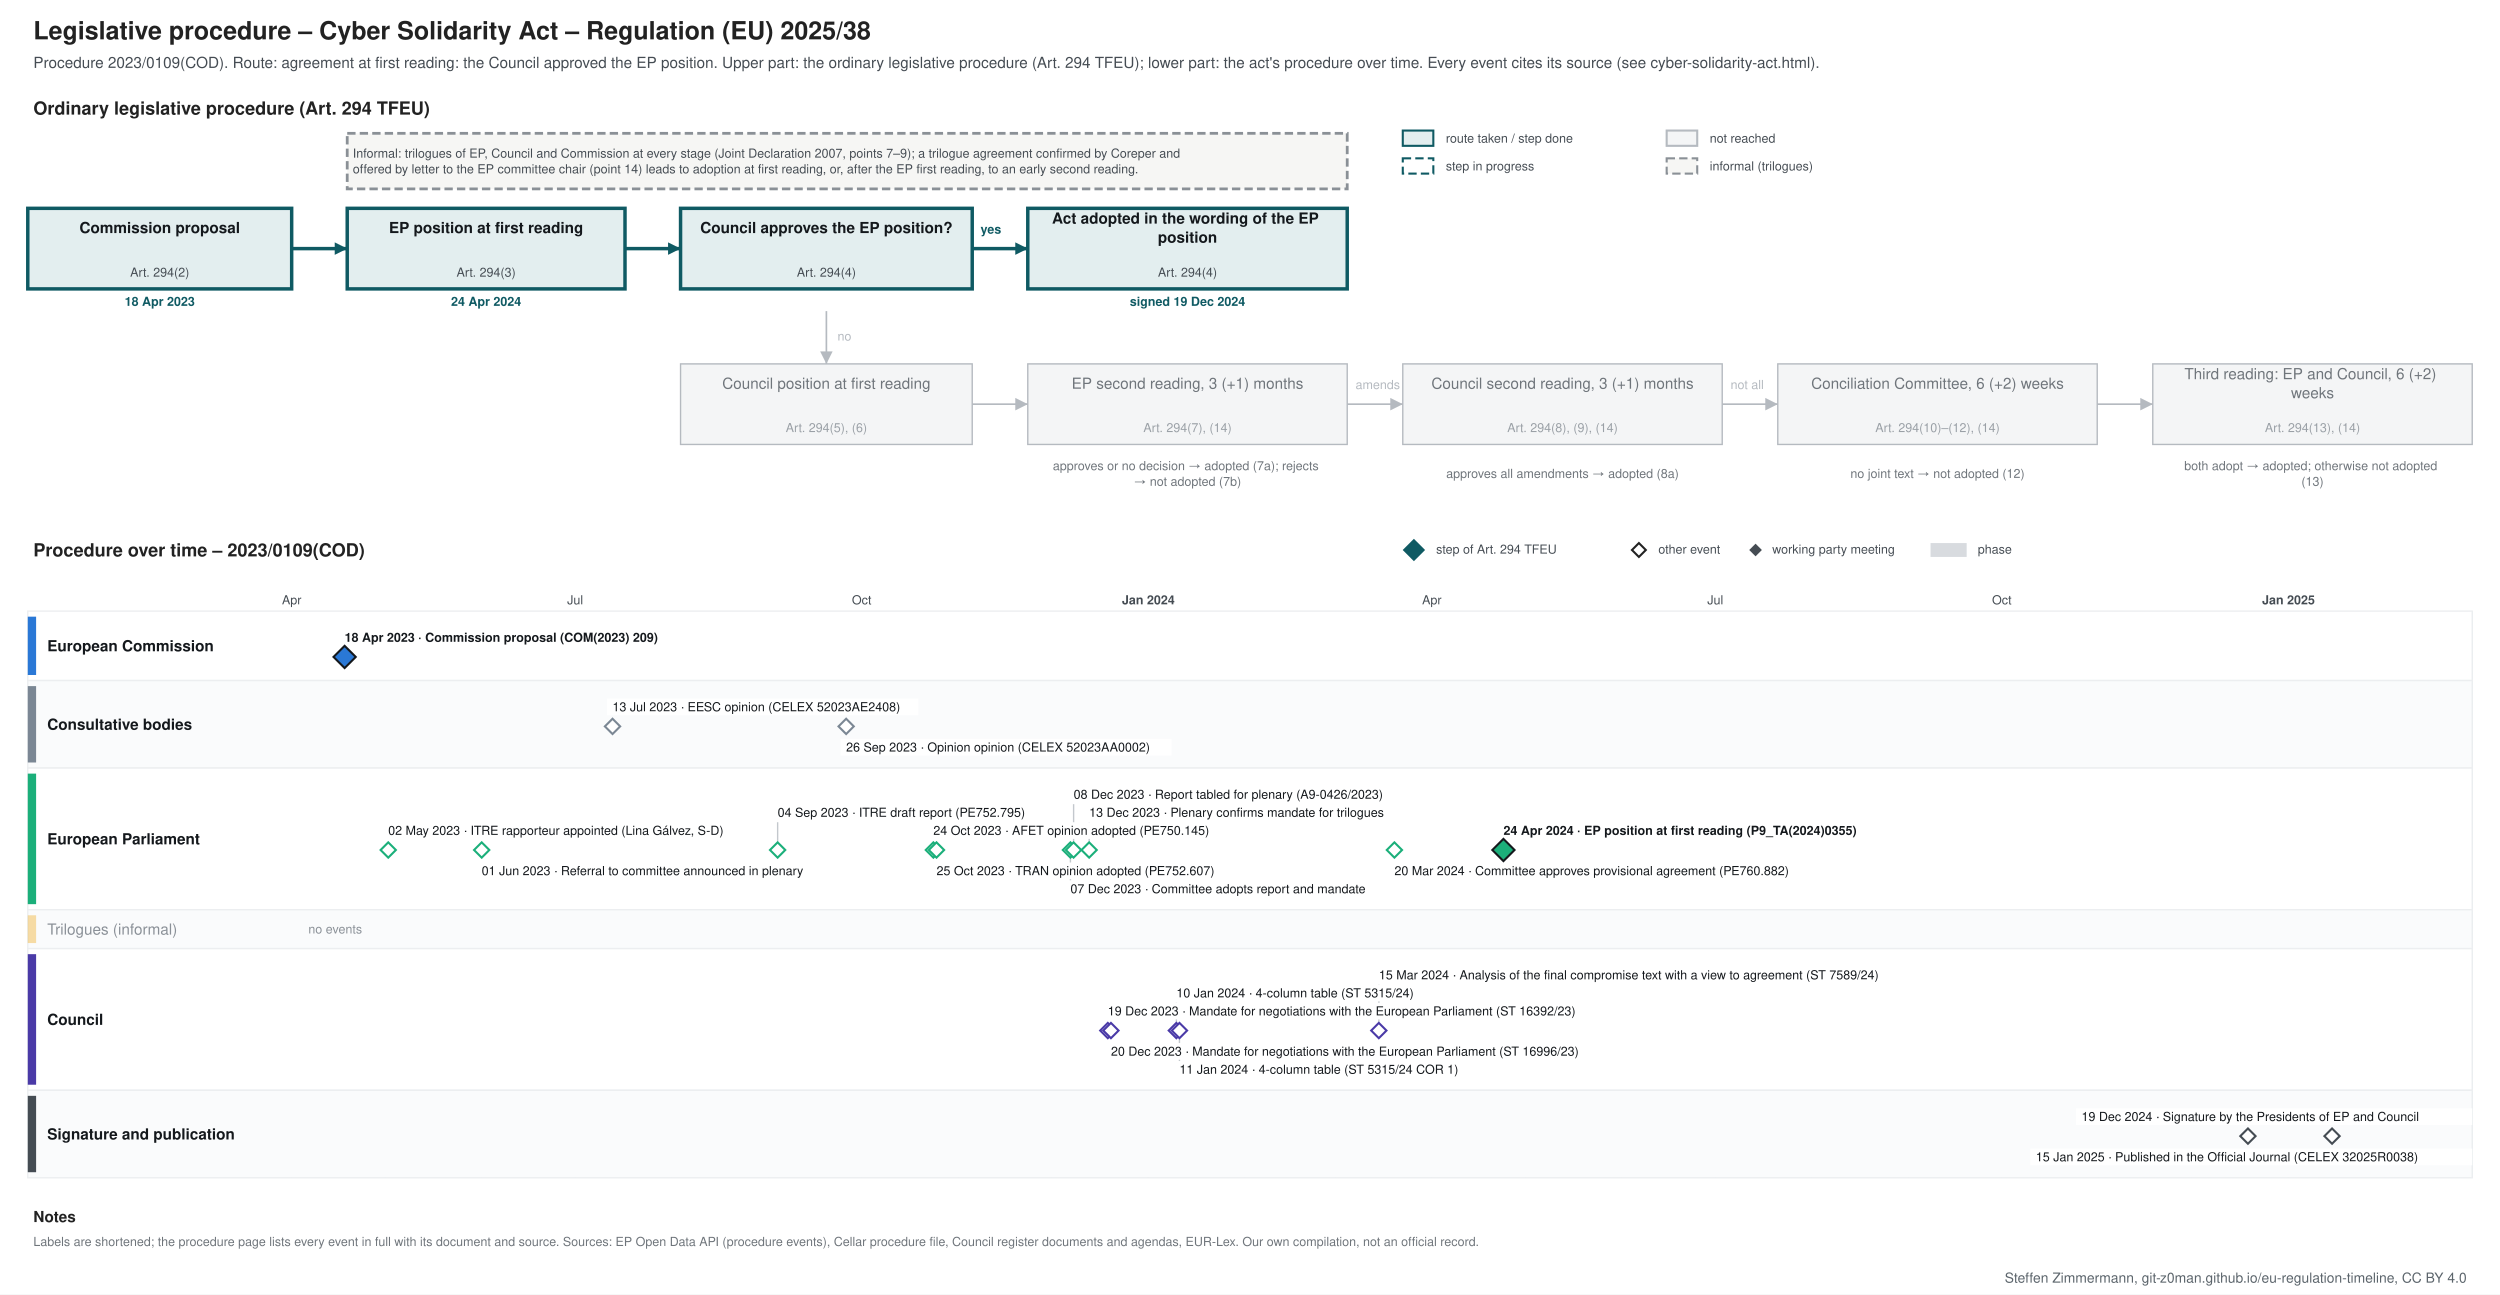
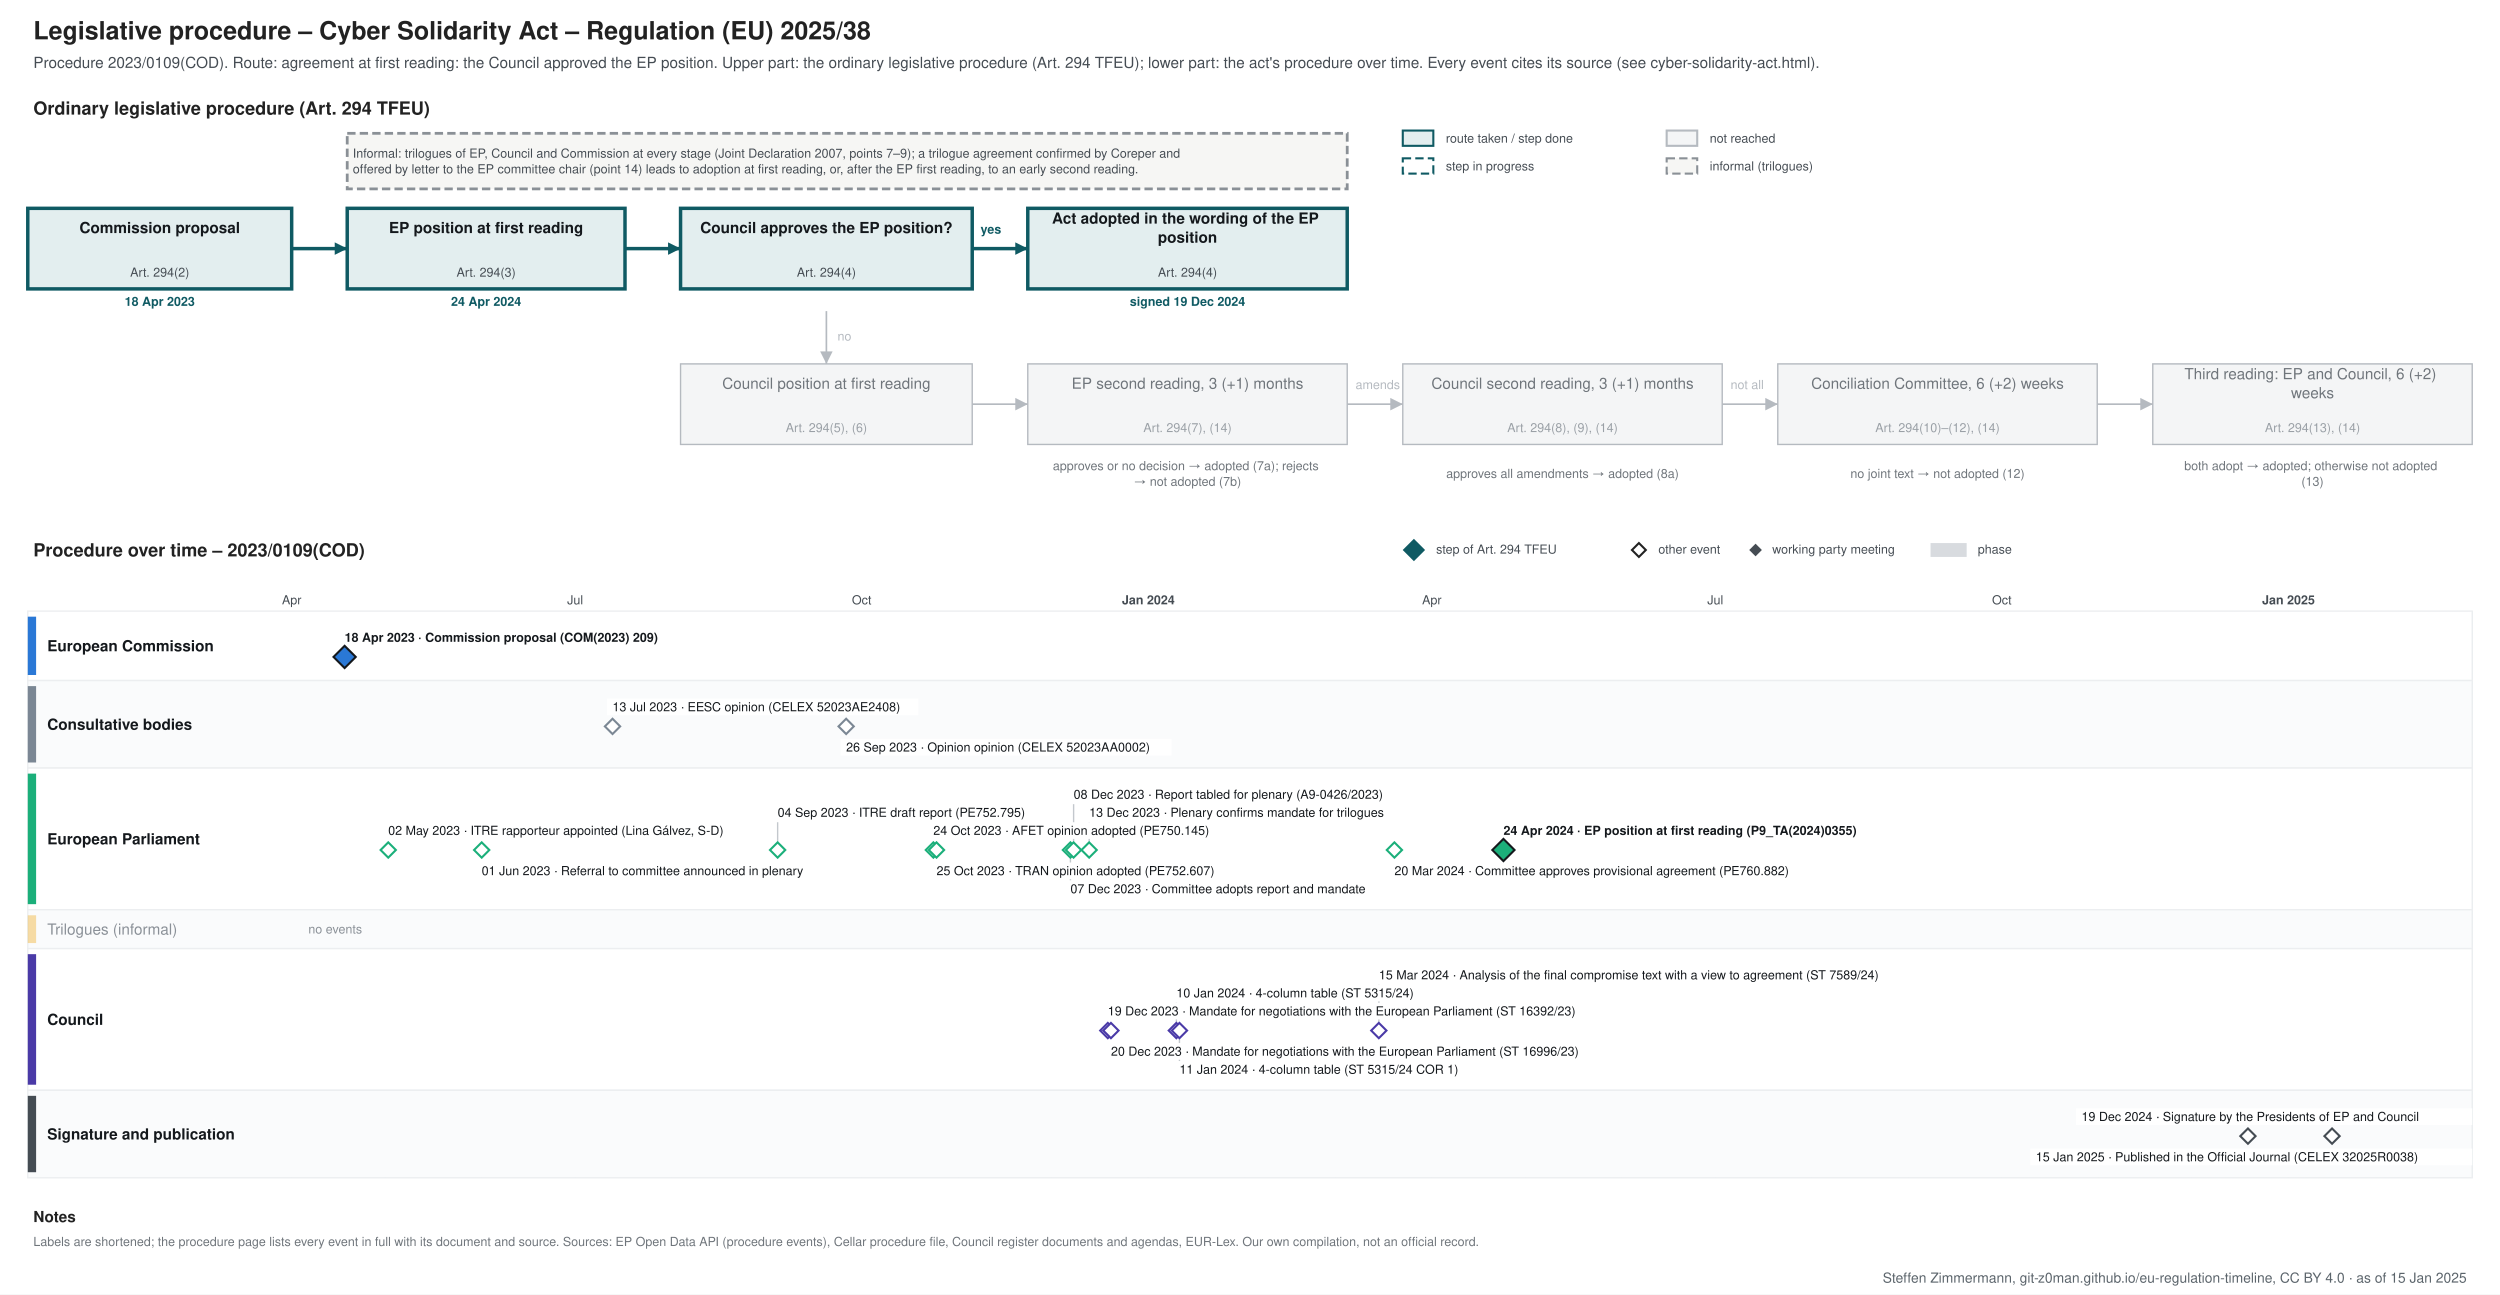
<svg xmlns="http://www.w3.org/2000/svg" xmlns:xlink="http://www.w3.org/1999/xlink" width="1800" height="932" viewBox="0 0 1800 932" font-family="&quot;Source Sans 3&quot;, Helvetica, Arial, sans-serif">
  <rect width="1800" height="932" fill="#ffffff" />
  <g class="procedure" data-route="agreement at first reading: the Council approved the EP position" data-state="adopted" data-as_of="">
    <text font-size="18" fill="#222222" text-anchor="start" font-weight="bold">
      <tspan x="24.0" y="28.3">Legislative procedure – Cyber Solidarity Act – Regulation (EU) 2025/38</tspan>
    </text>
    <text font-size="11" fill="#454c53" text-anchor="start">
      <tspan x="24.0" y="48.9">Procedure 2023/0109(COD). Route: agreement at first reading: the Council approved the EP position. Upper part: the ordinary legislative procedure (Art. 294 TFEU); lower part: the act's procedure over time. Every event cites its source (see cyber-solidarity-act.html).</tspan>
    </text>
    <text font-size="13" fill="#222222" text-anchor="start" font-weight="bold">
      <tspan x="24.0" y="82.5">Ordinary legislative procedure (Art. 294 TFEU)</tspan>
    </text>
    <rect x="1010.0" y="94.0" width="22.0" height="11.0" fill="#e3eeef" stroke="#0f5a63" stroke-width="1.5" />
    <text font-size="9" fill="#454c53" text-anchor="start">
      <tspan x="1041.0" y="102.7">route taken / step done</tspan>
    </text>
    <rect x="1010.0" y="114.0" width="22.0" height="11.0" fill="#ffffff" stroke="#0f5a63" stroke-dasharray="6 3" stroke-width="1.5" />
    <text font-size="9" fill="#454c53" text-anchor="start">
      <tspan x="1041.0" y="122.7">step in progress</tspan>
    </text>
    <rect x="1200.0" y="94.0" width="22.0" height="11.0" fill="#f4f5f6" stroke="#b5bac0" stroke-width="1.5" />
    <text font-size="9" fill="#454c53" text-anchor="start">
      <tspan x="1231.0" y="102.7">not reached</tspan>
    </text>
    <rect x="1200.0" y="114.0" width="22.0" height="11.0" fill="#f6f6f4" stroke="#8a9096" stroke-dasharray="6 3" stroke-width="1.5" />
    <text font-size="9" fill="#454c53" text-anchor="start">
      <tspan x="1231.0" y="122.7">informal (trilogues)</tspan>
    </text>
    <rect x="20.0" y="150.0" width="190.0" height="58.0" fill="#e3eeef" stroke="#0f5a63" stroke-width="2.5" />
    <text font-size="11" fill="#14181c" text-anchor="middle" font-weight="bold">
      <tspan x="115.0" y="167.8">Commission proposal</tspan>
    </text>
    <text font-size="9" fill="#454c53" text-anchor="middle">
      <tspan x="115.0" y="199.2">Art. 294(2)</tspan>
    </text>
    <text font-size="9" fill="#0f5a63" text-anchor="middle" font-weight="bold">
      <tspan x="115.0" y="220.2">18 Apr 2023</tspan>
    </text>
    <rect x="250.0" y="150.0" width="200.0" height="58.0" fill="#e3eeef" stroke="#0f5a63" stroke-width="2.5" />
    <text font-size="11" fill="#14181c" text-anchor="middle" font-weight="bold">
      <tspan x="350.0" y="167.8">EP position at first reading</tspan>
    </text>
    <text font-size="9" fill="#454c53" text-anchor="middle">
      <tspan x="350.0" y="199.2">Art. 294(3)</tspan>
    </text>
    <text font-size="9" fill="#0f5a63" text-anchor="middle" font-weight="bold">
      <tspan x="350.0" y="220.2">24 Apr 2024</tspan>
    </text>
    <rect x="490.0" y="150.0" width="210.0" height="58.0" fill="#e3eeef" stroke="#0f5a63" stroke-width="2.5" />
    <text font-size="11" fill="#14181c" text-anchor="middle" font-weight="bold">
      <tspan x="595.0" y="167.8">Council approves the EP position?</tspan>
    </text>
    <text font-size="9" fill="#454c53" text-anchor="middle">
      <tspan x="595.0" y="199.2">Art. 294(4)</tspan>
    </text>
    <rect x="740.0" y="150.0" width="230.0" height="58.0" fill="#e3eeef" stroke="#0f5a63" stroke-width="2.5" />
    <text font-size="11" fill="#14181c" text-anchor="middle" font-weight="bold">
      <tspan x="855.0" y="161.0">Act adopted in the wording of the EP</tspan>
      <tspan x="855.0" y="174.7">position</tspan>
    </text>
    <text font-size="9" fill="#454c53" text-anchor="middle">
      <tspan x="855.0" y="199.2">Art. 294(4)</tspan>
    </text>
    <text font-size="9" fill="#0f5a63" text-anchor="middle" font-weight="bold">
      <tspan x="855.0" y="220.2">signed 19 Dec 2024</tspan>
    </text>
    <rect x="490.0" y="262.0" width="210.0" height="58.0" fill="#f4f5f6" stroke="#b5bac0" stroke-width="1" />
    <text font-size="11" fill="#6f757b" text-anchor="middle">
      <tspan x="595.0" y="279.9">Council position at first reading</tspan>
    </text>
    <text font-size="9" fill="#9aa0a6" text-anchor="middle">
      <tspan x="595.0" y="311.1">Art. 294(5), (6)</tspan>
    </text>
    <rect x="740.0" y="262.0" width="230.0" height="58.0" fill="#f4f5f6" stroke="#b5bac0" stroke-width="1" />
    <text font-size="11" fill="#6f757b" text-anchor="middle">
      <tspan x="855.0" y="279.9">EP second reading, 3 (+1) months</tspan>
    </text>
    <text font-size="9" fill="#9aa0a6" text-anchor="middle">
      <tspan x="855.0" y="311.1">Art. 294(7), (14)</tspan>
    </text>
    <rect x="1010.0" y="262.0" width="230.0" height="58.0" fill="#f4f5f6" stroke="#b5bac0" stroke-width="1" />
    <text font-size="11" fill="#6f757b" text-anchor="middle">
      <tspan x="1125.0" y="279.9">Council second reading, 3 (+1) months</tspan>
    </text>
    <text font-size="9" fill="#9aa0a6" text-anchor="middle">
      <tspan x="1125.0" y="311.1">Art. 294(8), (9), (14)</tspan>
    </text>
    <rect x="1280.0" y="262.0" width="230.0" height="58.0" fill="#f4f5f6" stroke="#b5bac0" stroke-width="1" />
    <text font-size="11" fill="#6f757b" text-anchor="middle">
      <tspan x="1395.0" y="279.9">Conciliation Committee, 6 (+2) weeks</tspan>
    </text>
    <text font-size="9" fill="#9aa0a6" text-anchor="middle">
      <tspan x="1395.0" y="311.1">Art. 294(10)–(12), (14)</tspan>
    </text>
    <rect x="1550.0" y="262.0" width="230.0" height="58.0" fill="#f4f5f6" stroke="#b5bac0" stroke-width="1" />
    <text font-size="11" fill="#6f757b" text-anchor="middle">
      <tspan x="1665.0" y="273.0">Third reading: EP and Council, 6 (+2)</tspan>
      <tspan x="1665.0" y="286.7">weeks</tspan>
    </text>
    <text font-size="9" fill="#9aa0a6" text-anchor="middle">
      <tspan x="1665.0" y="311.1">Art. 294(13), (14)</tspan>
    </text>
    <text font-size="9" fill="#6f757b" text-anchor="middle">
      <tspan x="855.0" y="338.5">approves or no decision → adopted (7a); rejects</tspan>
      <tspan x="855.0" y="349.8">→ not adopted (7b)</tspan>
    </text>
    <text font-size="9" fill="#6f757b" text-anchor="middle">
      <tspan x="1125.0" y="344.1">approves all amendments → adopted (8a)</tspan>
    </text>
    <text font-size="9" fill="#6f757b" text-anchor="middle">
      <tspan x="1395.0" y="344.1">no joint text → not adopted (12)</tspan>
    </text>
    <text font-size="9" fill="#6f757b" text-anchor="middle">
      <tspan x="1665.0" y="338.5">both adopt → adopted; otherwise not adopted</tspan>
      <tspan x="1665.0" y="349.8">(13)</tspan>
    </text>
    <polyline points="210.0,179.0 250.0,179.0" fill="none" stroke="#0f5a63" stroke-width="2.5" />
    <polygon points="250.0,179.0 241.0,183.5 241.0,174.5" fill="#0f5a63" />
    <polyline points="450.0,179.0 490.0,179.0" fill="none" stroke="#0f5a63" stroke-width="2.5" />
    <polygon points="490.0,179.0 481.0,183.5 481.0,174.5" fill="#0f5a63" />
    <polyline points="700.0,179.0 740.0,179.0" fill="none" stroke="#0f5a63" stroke-width="2.5" />
    <polygon points="740.0,179.0 731.0,183.5 731.0,174.5" fill="#0f5a63" />
    <text font-size="9" fill="#0f5a63" text-anchor="start" font-weight="bold">
      <tspan x="706.0" y="168.2">yes</tspan>
    </text>
    <polyline points="595.0,224.0 595.0,262.0" fill="none" stroke="#b5bac0" stroke-width="1.2" />
    <polygon points="595.0,262.0 590.5,253.0 599.5,253.0" fill="#b5bac0" />
    <text font-size="9" fill="#b5bac0" text-anchor="start">
      <tspan x="603.0" y="245.2">no</tspan>
    </text>
    <polyline points="700.0,291.0 740.0,291.0" fill="none" stroke="#b5bac0" stroke-width="1.2" />
    <polygon points="740.0,291.0 731.0,295.5 731.0,286.5" fill="#b5bac0" />
    <polyline points="970.0,291.0 1010.0,291.0" fill="none" stroke="#b5bac0" stroke-width="1.2" />
    <polygon points="1010.0,291.0 1001.0,295.5 1001.0,286.5" fill="#b5bac0" />
    <polyline points="1240.0,291.0 1280.0,291.0" fill="none" stroke="#b5bac0" stroke-width="1.2" />
    <polygon points="1280.0,291.0 1271.0,295.5 1271.0,286.5" fill="#b5bac0" />
    <polyline points="1510.0,291.0 1550.0,291.0" fill="none" stroke="#b5bac0" stroke-width="1.2" />
    <polygon points="1550.0,291.0 1541.0,295.5 1541.0,286.5" fill="#b5bac0" />
    <text font-size="9" fill="#b5bac0" text-anchor="start">
      <tspan x="976.0" y="280.1">amends</tspan>
    </text>
    <text font-size="9" fill="#b5bac0" text-anchor="start">
      <tspan x="1246.0" y="280.1">not all</tspan>
    </text>
    <rect x="250.0" y="96.0" width="720.0" height="40.0" fill="#f6f6f4" stroke="#8a9096" stroke-dasharray="6 3" stroke-width="2" />
    <text font-size="9" fill="#454c53" text-anchor="start">
      <tspan x="254.0" y="113.5">Informal: trilogues of EP, Council and Commission at every stage (Joint Declaration 2007, points 7–9); a trilogue agreement confirmed by Coreper and</tspan>
      <tspan x="254.0" y="124.8">offered by letter to the EP committee chair (point 14) leads to adoption at first reading, or, after the EP first reading, to an early second reading.</tspan>
    </text>
    <text font-size="13" fill="#222222" text-anchor="start" font-weight="bold">
      <tspan x="24.0" y="400.6">Procedure over time – 2023/0109(COD)</tspan>
    </text>
    <polygon points="1018,389 1025,396 1018,403 1011,396" fill="#0f5a63" stroke="#0f5a63" stroke-width="1.5" />
    <text font-size="9" fill="#454c53" text-anchor="start">
      <tspan x="1034.0" y="398.6">step of Art. 294 TFEU</tspan>
    </text>
    <polygon points="1180,391 1185,396 1180,401 1175,396" fill="#ffffff" stroke="#222222" stroke-width="1.5" />
    <text font-size="9" fill="#454c53" text-anchor="start">
      <tspan x="1194.0" y="398.6">other event</tspan>
    </text>
    <polygon points="1264,392.5 1267.5,396 1264,399.5 1260.5,396" fill="#454c53" stroke="#454c53" stroke-width="1.5" />
    <text font-size="9" fill="#454c53" text-anchor="start">
      <tspan x="1276.0" y="398.6">working party meeting</tspan>
    </text>
    <rect x="1390.0" y="391.0" width="26.0" height="10.0" fill="#7b8794" stroke="none" opacity="0.3" />
    <text font-size="9" fill="#454c53" text-anchor="start">
      <tspan x="1424.0" y="398.6">phase</tspan>
    </text>
    <line x1="210.0" y1="440.0" x2="210.0" y2="848.0" stroke="#e3e6e9" stroke-width="1" />
    <text font-size="9" fill="#454c53" text-anchor="middle">
      <tspan x="210.0" y="435.1">Apr</tspan>
    </text>
    <line x1="277.3" y1="440.0" x2="277.3" y2="848.0" stroke="#e3e6e9" stroke-width="1" />
    <line x1="346.8" y1="440.0" x2="346.8" y2="848.0" stroke="#e3e6e9" stroke-width="1" />
    <line x1="414.1" y1="440.0" x2="414.1" y2="848.0" stroke="#e3e6e9" stroke-width="1" />
    <text font-size="9" fill="#454c53" text-anchor="middle">
      <tspan x="414.1" y="435.1">Jul</tspan>
    </text>
    <line x1="483.6" y1="440.0" x2="483.6" y2="848.0" stroke="#e3e6e9" stroke-width="1" />
    <line x1="553.2" y1="440.0" x2="553.2" y2="848.0" stroke="#e3e6e9" stroke-width="1" />
    <line x1="620.4" y1="440.0" x2="620.4" y2="848.0" stroke="#e3e6e9" stroke-width="1" />
    <text font-size="9" fill="#454c53" text-anchor="middle">
      <tspan x="620.4" y="435.1">Oct</tspan>
    </text>
    <line x1="690.0" y1="440.0" x2="690.0" y2="848.0" stroke="#e3e6e9" stroke-width="1" />
    <line x1="757.3" y1="440.0" x2="757.3" y2="848.0" stroke="#e3e6e9" stroke-width="1" />
    <line x1="826.8" y1="440.0" x2="826.8" y2="848.0" stroke="#b5bac0" stroke-width="1" />
    <text font-size="9" fill="#454c53" text-anchor="middle" font-weight="bold">
      <tspan x="826.8" y="435.1">Jan 2024</tspan>
    </text>
    <line x1="896.3" y1="440.0" x2="896.3" y2="848.0" stroke="#e3e6e9" stroke-width="1" />
    <line x1="961.4" y1="440.0" x2="961.4" y2="848.0" stroke="#e3e6e9" stroke-width="1" />
    <line x1="1030.9" y1="440.0" x2="1030.9" y2="848.0" stroke="#e3e6e9" stroke-width="1" />
    <text font-size="9" fill="#454c53" text-anchor="middle">
      <tspan x="1030.9" y="435.1">Apr</tspan>
    </text>
    <line x1="1098.2" y1="440.0" x2="1098.2" y2="848.0" stroke="#e3e6e9" stroke-width="1" />
    <line x1="1167.7" y1="440.0" x2="1167.7" y2="848.0" stroke="#e3e6e9" stroke-width="1" />
    <line x1="1235.0" y1="440.0" x2="1235.0" y2="848.0" stroke="#e3e6e9" stroke-width="1" />
    <text font-size="9" fill="#454c53" text-anchor="middle">
      <tspan x="1235.0" y="435.1">Jul</tspan>
    </text>
    <line x1="1304.5" y1="440.0" x2="1304.5" y2="848.0" stroke="#e3e6e9" stroke-width="1" />
    <line x1="1374.0" y1="440.0" x2="1374.0" y2="848.0" stroke="#e3e6e9" stroke-width="1" />
    <line x1="1441.3" y1="440.0" x2="1441.3" y2="848.0" stroke="#e3e6e9" stroke-width="1" />
    <text font-size="9" fill="#454c53" text-anchor="middle">
      <tspan x="1441.3" y="435.1">Oct</tspan>
    </text>
    <line x1="1510.9" y1="440.0" x2="1510.9" y2="848.0" stroke="#e3e6e9" stroke-width="1" />
    <line x1="1578.1" y1="440.0" x2="1578.1" y2="848.0" stroke="#e3e6e9" stroke-width="1" />
    <line x1="1647.7" y1="440.0" x2="1647.7" y2="848.0" stroke="#b5bac0" stroke-width="1" />
    <text font-size="9" fill="#454c53" text-anchor="middle" font-weight="bold">
      <tspan x="1647.7" y="435.1">Jan 2025</tspan>
    </text>
    <line x1="1717.2" y1="440.0" x2="1717.2" y2="848.0" stroke="#e3e6e9" stroke-width="1" />
    <line x1="1780.0" y1="440.0" x2="1780.0" y2="848.0" stroke="#e3e6e9" stroke-width="1" />
    <rect x="20.0" y="440.0" width="1760.0" height="50.0" fill="#ffffff" stroke="#eceef0" />
    <rect x="20.0" y="444.0" width="6.0" height="42.0" fill="#2a78d6" stroke="none" />
    <text font-size="11" fill="#14181c" text-anchor="start" font-weight="bold">
      <tspan x="34.0" y="468.9">European Commission</tspan>
    </text>
    <rect x="20.0" y="490.0" width="1760.0" height="63.0" fill="#fafbfc" stroke="#eceef0" />
    <rect x="20.0" y="494.0" width="6.0" height="55.0" fill="#7b8794" stroke="none" />
    <text font-size="11" fill="#14181c" text-anchor="start" font-weight="bold">
      <tspan x="34.0" y="525.4">Consultative bodies</tspan>
    </text>
    <rect x="20.0" y="553.0" width="1760.0" height="102.0" fill="#ffffff" stroke="#eceef0" />
    <rect x="20.0" y="557.0" width="6.0" height="94.0" fill="#1baf7a" stroke="none" />
    <text font-size="11" fill="#14181c" text-anchor="start" font-weight="bold">
      <tspan x="34.0" y="607.9">European Parliament</tspan>
    </text>
    <rect x="20.0" y="655.0" width="1760.0" height="28.0" fill="#fafbfc" stroke="#eceef0" />
    <rect x="20.0" y="659.0" width="6.0" height="20.0" fill="#eda100" stroke="none" opacity="0.35" />
    <text font-size="11" fill="#8a9097" text-anchor="start">
      <tspan x="34.0" y="672.9">Trilogues (informal)</tspan>
    </text>
    <text font-size="9" fill="#8a9097" text-anchor="start">
      <tspan x="222.0" y="672.1">no events</tspan>
    </text>
    <rect x="20.0" y="683.0" width="1760.0" height="102.0" fill="#ffffff" stroke="#eceef0" />
    <rect x="20.0" y="687.0" width="6.0" height="94.0" fill="#4a3aa7" stroke="none" />
    <text font-size="11" fill="#14181c" text-anchor="start" font-weight="bold">
      <tspan x="34.0" y="737.9">Council</tspan>
    </text>
    <rect x="20.0" y="785.0" width="1760.0" height="63.0" fill="#fafbfc" stroke="#eceef0" />
    <rect x="20.0" y="789.0" width="6.0" height="55.0" fill="#454c53" stroke="none" />
    <text font-size="11" fill="#14181c" text-anchor="start" font-weight="bold">
      <tspan x="34.0" y="820.4">Signature and publication</tspan>
    </text>
    <rect x="244.1" y="453.0" width="253.0" height="12.0" fill="#ffffff" />
    <a xlink:href="https://eur-lex.europa.eu/legal-content/EN/TXT/?uri=CELEX:52023PC0209" target="_blank">
      <text font-size="9" fill="#14181c" text-anchor="start" font-weight="bold">
        <tspan x="248.1" y="462.1">18 Apr 2023 · Commission proposal (COM(2023) 209)</tspan>
      </text>
    </a>
    <a xlink:href="https://eur-lex.europa.eu/legal-content/EN/TXT/?uri=CELEX:52023PC0209" target="_blank">
      <polygon points="248.129,465 256.129,473 248.129,481 240.129,473" fill="#2a78d6" stroke="#14181c" stroke-width="1.5" />
    </a>
    <rect x="437.0" y="503.0" width="224.2" height="12.0" fill="#ffffff" />
    <a xlink:href="https://eur-lex.europa.eu/legal-content/EN/TXT/?uri=CELEX:52023AE2408" target="_blank">
      <text font-size="9" fill="#14181c" text-anchor="start">
        <tspan x="441.0" y="512.1">13 Jul 2023 · EESC opinion (CELEX 52023AE2408)</tspan>
      </text>
    </a>
    <rect x="605.2" y="532.0" width="238.3" height="12.0" fill="#ffffff" />
    <a xlink:href="https://eur-lex.europa.eu/legal-content/EN/TXT/?uri=CELEX:52023AA0002" target="_blank">
      <text font-size="9" fill="#14181c" text-anchor="start">
        <tspan x="609.2" y="541.1">26 Sep 2023 · Opinion opinion (CELEX 52023AA0002)</tspan>
      </text>
    </a>
    <a xlink:href="https://eur-lex.europa.eu/legal-content/EN/TXT/?uri=CELEX:52023AE2408" target="_blank">
      <polygon points="441.014,517.5 446.514,523 441.014,528.5 435.514,523" fill="#ffffff" stroke="#7b8794" stroke-width="1.5" />
    </a>
    <a xlink:href="https://eur-lex.europa.eu/legal-content/EN/TXT/?uri=CELEX:52023AA0002" target="_blank">
      <polygon points="609.229,517.5 614.729,523 609.229,528.5 603.729,523" fill="#ffffff" stroke="#7b8794" stroke-width="1.5" />
    </a>
    <line x1="559.9" y1="592.0" x2="559.9" y2="606.0" stroke="#c3c8cd" stroke-width="1" />
    <line x1="770.7" y1="634.0" x2="770.7" y2="618.0" stroke="#c3c8cd" stroke-width="1" />
    <line x1="773.0" y1="579.0" x2="773.0" y2="606.0" stroke="#c3c8cd" stroke-width="1" />
    <line x1="784.2" y1="592.0" x2="784.2" y2="606.0" stroke="#c3c8cd" stroke-width="1" />
    <rect x="1078.5" y="592.0" width="308.0" height="12.0" fill="#ffffff" />
    <a xlink:href="https://data.europarl.europa.eu/distribution/doc/TA-9-2024-0355_en.pdf" target="_blank">
      <text font-size="9" fill="#14181c" text-anchor="start" font-weight="bold">
        <tspan x="1082.5" y="601.1">24 Apr 2024 · EP position at first reading (P9_TA(2024)0355)</tspan>
      </text>
    </a>
    <rect x="275.5" y="592.0" width="280.6" height="12.0" fill="#ffffff" />
    <text font-size="9" fill="#14181c" text-anchor="start">
      <tspan x="279.5" y="601.1">02 May 2023 · ITRE rapporteur appointed (Lina Gálvez, S-D)</tspan>
    </text>
    <rect x="342.8" y="621.0" width="271.2" height="12.0" fill="#ffffff" />
    <text font-size="9" fill="#14181c" text-anchor="start">
      <tspan x="346.8" y="630.1">01 Jun 2023 · Referral to committee announced in plenary</tspan>
    </text>
    <rect x="555.9" y="579.0" width="210.1" height="12.0" fill="#ffffff" />
    <a xlink:href="https://data.europarl.europa.eu/distribution/reds_iCmRp-Dft/ITRE-PR-752795/ITRE-PR-752795_en.pdf" target="_blank">
      <text font-size="9" fill="#14181c" text-anchor="start">
        <tspan x="559.9" y="588.1">04 Sep 2023 · ITRE draft report (PE752.795)</tspan>
      </text>
    </a>
    <rect x="668.0" y="592.0" width="224.2" height="12.0" fill="#ffffff" />
    <a xlink:href="https://data.europarl.europa.eu/distribution/reds_iCmOp/AFET-AD-750145/AFET-AD-750145_en.pdf" target="_blank">
      <text font-size="9" fill="#14181c" text-anchor="start">
        <tspan x="672.0" y="601.1">24 Oct 2023 · AFET opinion adopted (PE750.145)</tspan>
      </text>
    </a>
    <rect x="670.3" y="621.0" width="224.2" height="12.0" fill="#ffffff" />
    <a xlink:href="https://data.europarl.europa.eu/distribution/reds_iCmOp/TRAN-AD-752607/TRAN-AD-752607_en.pdf" target="_blank">
      <text font-size="9" fill="#14181c" text-anchor="start">
        <tspan x="674.3" y="630.1">25 Oct 2023 · TRAN opinion adopted (PE752.607)</tspan>
      </text>
    </a>
    <rect x="766.7" y="634.0" width="238.3" height="12.0" fill="#ffffff" />
    <text font-size="9" fill="#14181c" text-anchor="start">
      <tspan x="770.7" y="643.1">07 Dec 2023 · Committee adopts report and mandate</tspan>
    </text>
    <rect x="769.0" y="566.0" width="261.8" height="12.0" fill="#ffffff" />
    <a xlink:href="https://data.europarl.europa.eu/distribution/reds_iPlRp/A-9-2023-0426/A-9-2023-0426_en.pdf" target="_blank">
      <text font-size="9" fill="#14181c" text-anchor="start">
        <tspan x="773.0" y="575.1">08 Dec 2023 · Report tabled for plenary (A9-0426/2023)</tspan>
      </text>
    </a>
    <rect x="780.2" y="579.0" width="252.4" height="12.0" fill="#ffffff" />
    <text font-size="9" fill="#14181c" text-anchor="start">
      <tspan x="784.2" y="588.1">13 Dec 2023 · Plenary confirms mandate for trilogues</tspan>
    </text>
    <rect x="1000.0" y="621.0" width="318.2" height="12.0" fill="#ffffff" />
    <a xlink:href="https://data.europarl.europa.eu/distribution/reds_iTrInag/ITRE-AG-760882/ITRE-AG-760882_en.pdf" target="_blank">
      <text font-size="9" fill="#14181c" text-anchor="start">
        <tspan x="1004.0" y="630.1">20 Mar 2024 · Committee approves provisional agreement (PE760.882)</tspan>
      </text>
    </a>
    <g>
      <polygon points="279.529,606.5 285.029,612 279.529,617.5 274.029,612" fill="#ffffff" stroke="#1baf7a" stroke-width="1.5" />
    </g>
    <g>
      <polygon points="346.814,606.5 352.314,612 346.814,617.5 341.314,612" fill="#ffffff" stroke="#1baf7a" stroke-width="1.5" />
    </g>
    <a xlink:href="https://data.europarl.europa.eu/distribution/reds_iCmRp-Dft/ITRE-PR-752795/ITRE-PR-752795_en.pdf" target="_blank">
      <polygon points="559.886,606.5 565.386,612 559.886,617.5 554.386,612" fill="#ffffff" stroke="#1baf7a" stroke-width="1.5" />
    </a>
    <a xlink:href="https://data.europarl.europa.eu/distribution/reds_iCmOp/AFET-AD-750145/AFET-AD-750145_en.pdf" target="_blank">
      <polygon points="672.029,606.5 677.529,612 672.029,617.5 666.529,612" fill="#ffffff" stroke="#1baf7a" stroke-width="1.5" />
    </a>
    <a xlink:href="https://data.europarl.europa.eu/distribution/reds_iCmOp/TRAN-AD-752607/TRAN-AD-752607_en.pdf" target="_blank">
      <polygon points="674.271,606.5 679.771,612 674.271,617.5 668.771,612" fill="#ffffff" stroke="#1baf7a" stroke-width="1.5" />
    </a>
    <g>
      <polygon points="770.714,606.5 776.214,612 770.714,617.5 765.214,612" fill="#ffffff" stroke="#1baf7a" stroke-width="1.5" />
    </g>
    <a xlink:href="https://data.europarl.europa.eu/distribution/reds_iPlRp/A-9-2023-0426/A-9-2023-0426_en.pdf" target="_blank">
      <polygon points="772.957,606.5 778.457,612 772.957,617.5 767.457,612" fill="#ffffff" stroke="#1baf7a" stroke-width="1.5" />
    </a>
    <g>
      <polygon points="784.171,606.5 789.671,612 784.171,617.5 778.671,612" fill="#ffffff" stroke="#1baf7a" stroke-width="1.5" />
    </g>
    <a xlink:href="https://data.europarl.europa.eu/distribution/reds_iTrInag/ITRE-AG-760882/ITRE-AG-760882_en.pdf" target="_blank">
      <polygon points="1003.971,606.5 1009.471,612 1003.971,617.5 998.471,612" fill="#ffffff" stroke="#1baf7a" stroke-width="1.5" />
    </a>
    <a xlink:href="https://data.europarl.europa.eu/distribution/doc/TA-9-2024-0355_en.pdf" target="_blank">
      <polygon points="1082.471,604 1090.471,612 1082.471,620 1074.471,612" fill="#1baf7a" stroke="#14181c" stroke-width="1.5" />
    </a>
    <line x1="847.0" y1="722.0" x2="847.0" y2="736.0" stroke="#c3c8cd" stroke-width="1" />
    <line x1="849.2" y1="764.0" x2="849.2" y2="748.0" stroke="#c3c8cd" stroke-width="1" />
    <line x1="992.8" y1="709.0" x2="992.8" y2="736.0" stroke="#c3c8cd" stroke-width="1" />
    <rect x="793.6" y="722.0" width="388.7" height="12.0" fill="#ffffff" />
    <a xlink:href="https://data.consilium.europa.eu/doc/document/ST-16392-2023-INIT/en/pdf" target="_blank">
      <text font-size="9" fill="#14181c" text-anchor="start">
        <tspan x="797.6" y="731.1">19 Dec 2023 · Mandate for negotiations with the European Parliament (ST 16392/23)</tspan>
      </text>
    </a>
    <rect x="795.9" y="751.0" width="388.7" height="12.0" fill="#ffffff" />
    <a xlink:href="https://data.consilium.europa.eu/doc/document/ST-16996-2023-INIT/en/pdf" target="_blank">
      <text font-size="9" fill="#14181c" text-anchor="start">
        <tspan x="799.9" y="760.1">20 Dec 2023 · Mandate for negotiations with the European Parliament (ST 16996/23)</tspan>
      </text>
    </a>
    <rect x="843.0" y="709.0" width="200.7" height="12.0" fill="#ffffff" />
    <a xlink:href="https://data.consilium.europa.eu/doc/document/ST-5315-2024-INIT/en/pdf" target="_blank">
      <text font-size="9" fill="#14181c" text-anchor="start">
        <tspan x="847.0" y="718.1">10 Jan 2024 · 4-column table (ST 5315/24)</tspan>
      </text>
    </a>
    <rect x="845.2" y="764.0" width="228.9" height="12.0" fill="#ffffff" />
    <a xlink:href="https://data.consilium.europa.eu/doc/document/ST-5315-2024-COR-1/en/pdf" target="_blank">
      <text font-size="9" fill="#14181c" text-anchor="start">
        <tspan x="849.2" y="773.1">11 Jan 2024 · 4-column table (ST 5315/24 COR 1)</tspan>
      </text>
    </a>
    <rect x="988.8" y="696.0" width="426.3" height="12.0" fill="#ffffff" />
    <a xlink:href="https://data.consilium.europa.eu/doc/document/ST-7589-2024-INIT/en/pdf" target="_blank">
      <text font-size="9" fill="#14181c" text-anchor="start">
        <tspan x="992.8" y="705.1">15 Mar 2024 · Analysis of the final compromise text with a view to agreement (ST 7589/24)</tspan>
      </text>
    </a>
    <a xlink:href="https://data.consilium.europa.eu/doc/document/ST-16392-2023-INIT/en/pdf" target="_blank">
      <polygon points="797.629,736.5 803.129,742 797.629,747.5 792.129,742" fill="#ffffff" stroke="#4a3aa7" stroke-width="1.5" />
    </a>
    <a xlink:href="https://data.consilium.europa.eu/doc/document/ST-16996-2023-INIT/en/pdf" target="_blank">
      <polygon points="799.871,736.5 805.371,742 799.871,747.5 794.371,742" fill="#ffffff" stroke="#4a3aa7" stroke-width="1.5" />
    </a>
    <a xlink:href="https://data.consilium.europa.eu/doc/document/ST-5315-2024-INIT/en/pdf" target="_blank">
      <polygon points="846.971,736.5 852.471,742 846.971,747.5 841.471,742" fill="#ffffff" stroke="#4a3aa7" stroke-width="1.5" />
    </a>
    <a xlink:href="https://data.consilium.europa.eu/doc/document/ST-5315-2024-COR-1/en/pdf" target="_blank">
      <polygon points="849.214,736.5 854.714,742 849.214,747.5 843.714,742" fill="#ffffff" stroke="#4a3aa7" stroke-width="1.5" />
    </a>
    <a xlink:href="https://data.consilium.europa.eu/doc/document/ST-7589-2024-INIT/en/pdf" target="_blank">
      <polygon points="992.757,736.5 998.257,742 992.757,747.5 987.257,742" fill="#ffffff" stroke="#4a3aa7" stroke-width="1.5" />
    </a>
    <rect x="1494.7" y="798.0" width="285.3" height="12.0" fill="#ffffff" />
    <text font-size="9" fill="#14181c" text-anchor="start">
      <tspan x="1498.7" y="807.1">19 Dec 2024 · Signature by the Presidents of EP and Council</tspan>
    </text>
    <rect x="1461.8" y="827.0" width="318.2" height="12.0" fill="#ffffff" />
    <a xlink:href="https://eur-lex.europa.eu/legal-content/EN/TXT/?uri=CELEX:32025R0038" target="_blank">
      <text font-size="9" fill="#14181c" text-anchor="start">
        <tspan x="1465.8" y="836.1">15 Jan 2025 · Published in the Official Journal (CELEX 32025R0038)</tspan>
      </text>
    </a>
    <g>
      <polygon points="1618.514,812.5 1624.014,818 1618.514,823.5 1613.014,818" fill="#ffffff" stroke="#454c53" stroke-width="1.5" />
    </g>
    <a xlink:href="https://eur-lex.europa.eu/legal-content/EN/TXT/?uri=CELEX:32025R0038" target="_blank">
      <polygon points="1679.071,812.5 1684.571,818 1679.071,823.5 1673.571,818" fill="#ffffff" stroke="#454c53" stroke-width="1.5" />
    </a>
    <text font-size="11" fill="#222222" text-anchor="start" font-weight="bold">
      <tspan x="24.0" y="879.9">Notes</tspan>
    </text>
    <text font-size="9" fill="#6f757b" text-anchor="start">
      <tspan x="24.0" y="897.1">Labels are shortened; the procedure page lists every event in full with its document and source. Sources: EP Open Data API (procedure events), Cellar procedure file, Council register documents and agendas, EUR-Lex. Our own compilation, not an official record.</tspan>
    </text>
  </g>
  <text font-size="10" fill="#5b646b" text-anchor="end">
-     <tspan x="1776.0" y="923.5">Steffen Zimmermann, git-z0man.github.io/eu-regulation-timeline, CC BY 4.0</tspan>
+     <tspan x="1776.0" y="923.5">Steffen Zimmermann, git-z0man.github.io/eu-regulation-timeline, CC BY 4.0 · as of 15 Jan 2025</tspan>
  </text>
</svg>
